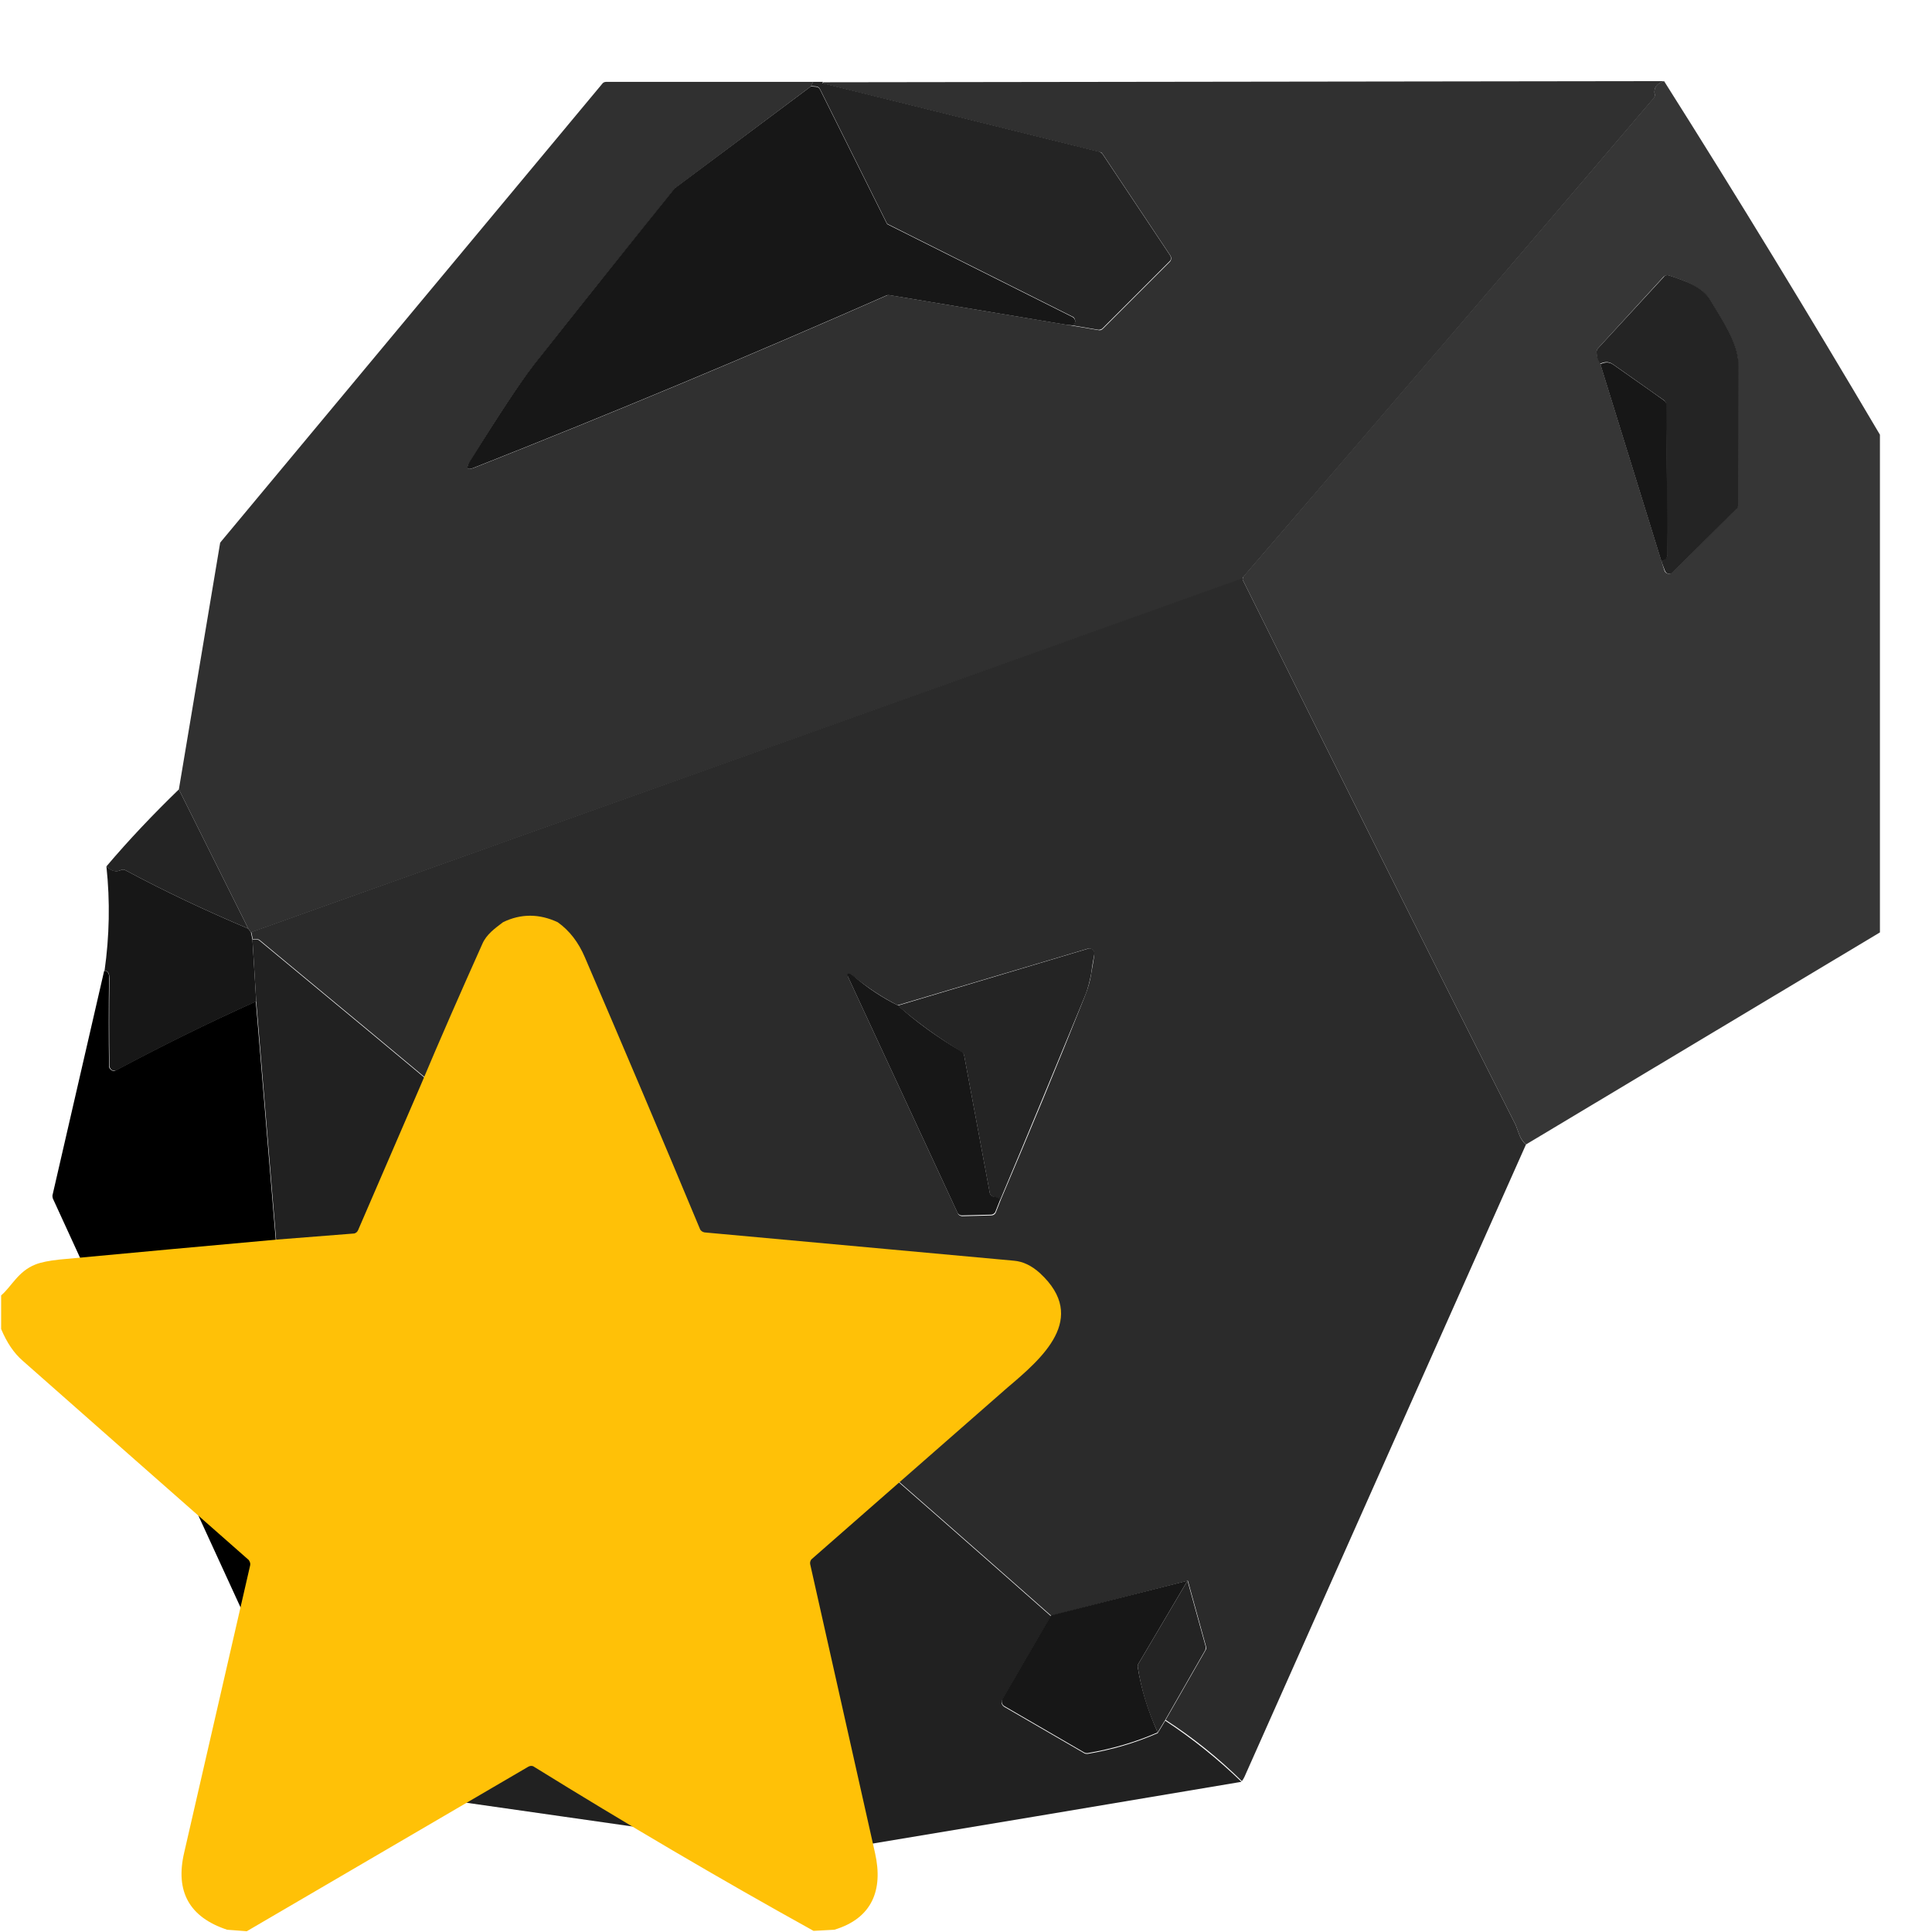
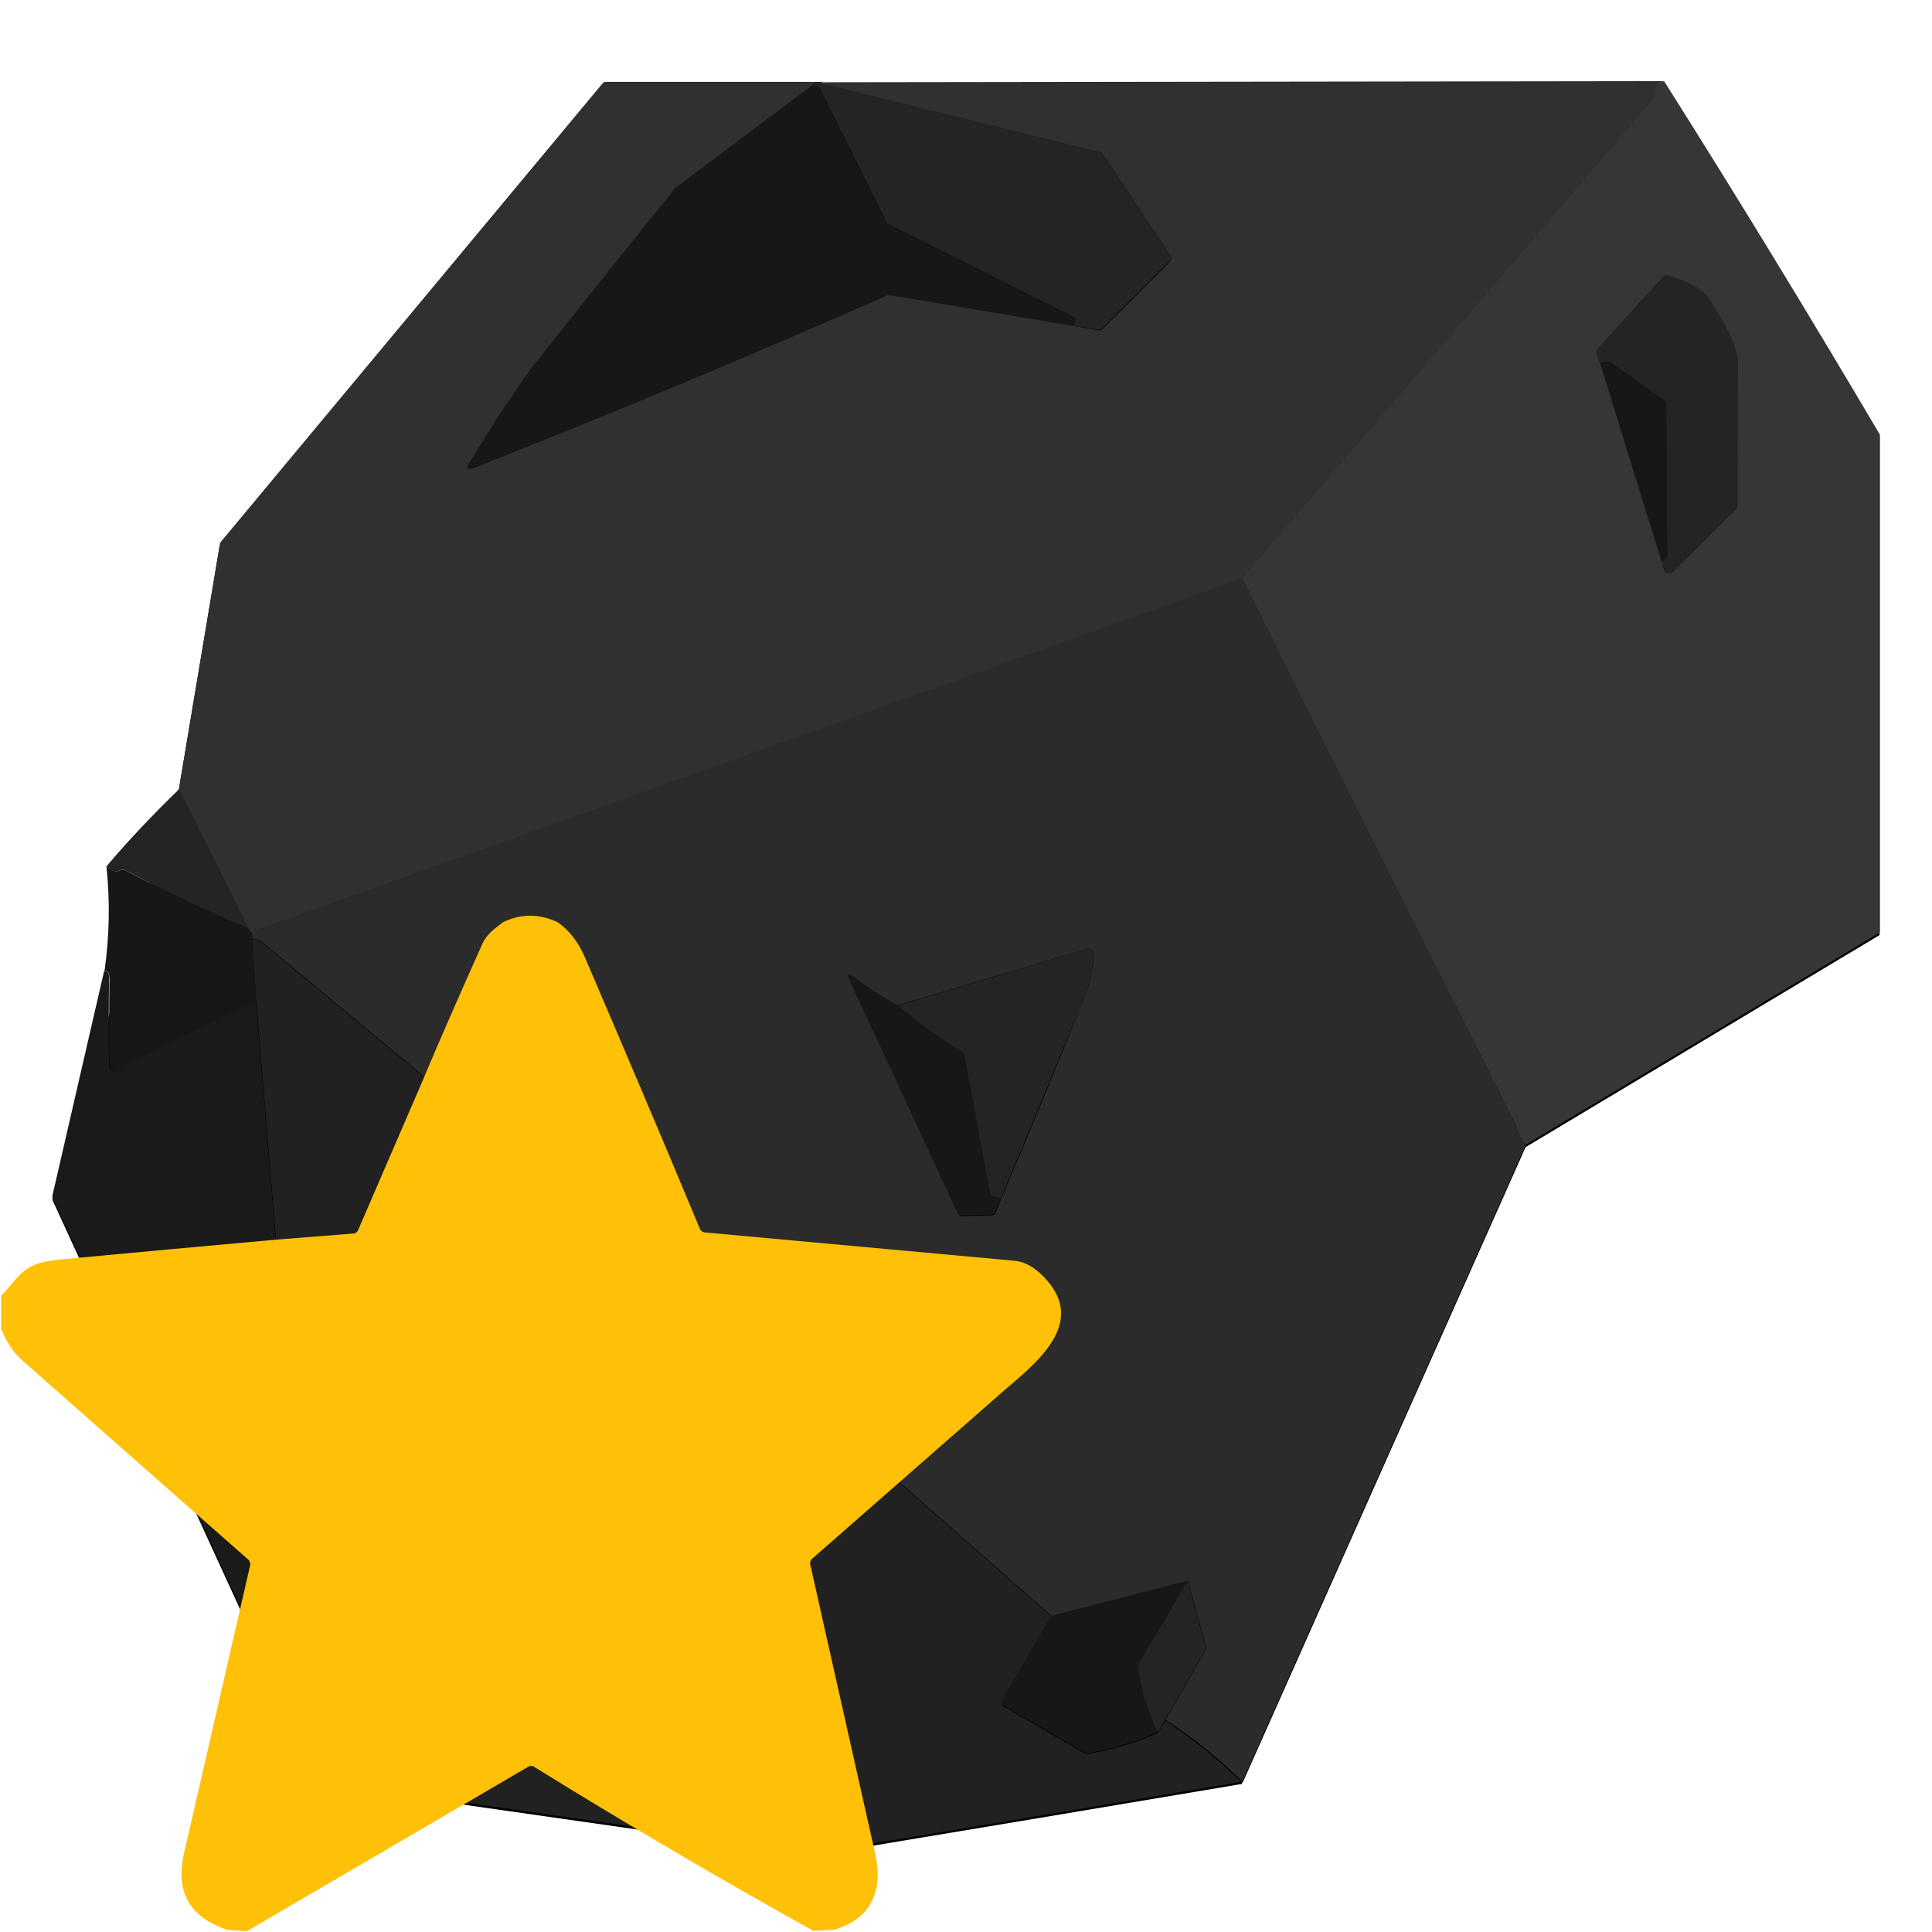
<svg xmlns="http://www.w3.org/2000/svg" version="1.1" id="Capa_1" x="0px" y="0px" viewBox="0 0 512 512" style="enable-background:new 0 0 512 512;" xml:space="preserve">
  <style type="text/css">
- 	.st0{fill:#303030;}
- 	.st1{fill:#242424;}
- 	.st2{fill:#363636;}
- 	.st3{fill:#171717;}
+ 	.st0{fill:#242424;}
+ 	.st1{fill:#171717;}
+ 	.st2{fill:#303030;}
+ 	.st3{fill:#363636;}
	.st4{fill:#2B2B2B;}
	.st5{fill:#212121;}
- 	.st6{fill:#FFC107;}
+ 	.st6{fill:#1A1A1A;}
+ 	.st7{fill:#FFC107;}
</style>
-   <path class="st0" d="M215.5,21.7l-0.6,1.2L179,49.8c-0.1,0.1-0.2,0.1-0.2,0.2c-12.8,15.9-25.3,31.5-37.2,46.6  c-3.5,4.5-9.2,13-17.1,25.8c-1.1,1.8-0.7,2.3,1.3,1.5c36.7-14.5,73.1-29.7,109.2-45.6c0.2-0.1,0.5-0.1,0.7-0.1l47.2,7.9l8.3,1.4  c0.4,0.1,0.8-0.1,1.1-0.4l17.7-17.7c0.4-0.4,0.5-1.1,0.2-1.6l-18-27c-0.2-0.3-0.4-0.5-0.8-0.5l-73.1-18.1c-0.1,0-0.2-0.1-0.2-0.2  c0,0,0,0,0,0l0.1-0.2L441,21.5c-2,0.7-2.8,1.8-2.5,3.5c0.1,0.4,0,0.8-0.3,1.1c-36.1,42.4-72.3,84.6-108.7,126.8  c-0.2,0.2-0.2,0.5-0.2,0.8l-0.3-0.1c-0.1,0-0.2,0-0.3,0L66.5,247.1l-0.7-1l-18.4-36.9l10.9-65.1c0-0.2,0.1-0.4,0.3-0.6L159.6,22.2  c0.2-0.3,0.6-0.5,1-0.5L215.5,21.7z" />
-   <path class="st1" d="M215.5,21.7h2.6l-0.1,0.2c0,0.1,0,0.2,0.1,0.2c0,0,0,0,0.1,0l73.1,18.1c0.3,0.1,0.6,0.3,0.8,0.5l18,27  c0.3,0.5,0.3,1.2-0.2,1.6l-17.7,17.7c-0.3,0.3-0.7,0.4-1.1,0.4l-8.3-1.4c1.6,0.2,2.3-0.2,2.1-1.2c-0.1-0.4-0.3-0.8-0.7-0.9  l-48.7-24.4c-0.3-0.1-0.5-0.3-0.6-0.6l-17.6-35.3c-0.2-0.4-0.6-0.7-1.1-0.7l-1.3-0.1L215.5,21.7z" />
-   <path class="st2" d="M441,21.5c19.6,31,38.6,62.2,57.2,93.7v131.9l-93.8,56.2c-0.8-0.7-1.3-1.5-1.7-2.4c-0.6-1.7-1-2.6-1-2.7  c-24.3-48.1-48.4-96.3-72.4-144.6c0-0.2,0.1-0.6,0.2-0.8c36.3-42.2,72.6-84.4,108.7-126.8c0.3-0.3,0.4-0.7,0.3-1.1  C438.2,23.3,439,22.1,441,21.5z M424.1,96.4l16.2,52.3l0.8,2.5c0.2,0.7,1,1,1.6,0.8c0.2-0.1,0.4-0.2,0.5-0.3l16.9-16.8  c0.2-0.2,0.4-0.6,0.4-0.9c0-12.5,0-25,0.1-37.5c0-5.6-4.5-12.1-7.3-16.8c-2.3-3.8-7-5.3-11-6.7c-0.5-0.2-1,0-1.4,0.3l-17.5,19.1  c-0.2,0.3-0.3,0.6-0.3,0.9C423.2,94.5,423.5,95.5,424.1,96.4z" />
-   <path class="st3" d="M214.9,22.9l1.3,0.1c0.5,0,0.9,0.3,1.1,0.7L234.9,59c0.1,0.3,0.3,0.5,0.6,0.6L284.2,84c0.4,0.2,0.6,0.5,0.7,0.9  c0.2,1-0.5,1.4-2.1,1.2l-47.2-7.9c-0.3,0-0.5,0-0.7,0.1c-36.1,15.9-72.5,31.1-109.2,45.6c-1.9,0.8-2.3,0.3-1.3-1.5  c7.9-12.7,13.6-21.3,17.1-25.8c12-15.2,24.4-30.7,37.2-46.6c0.1-0.1,0.1-0.2,0.2-0.2L214.9,22.9z" />
-   <path class="st1" d="M440.3,148.8l1-0.7c0.3-0.2,0.6-0.6,0.5-1.1l-0.3-39.9c0-0.4-0.2-0.8-0.5-1c-4.2-3-8.8-6.2-13.6-9.6  c-1.2-0.8-2.2-0.6-3.4-0.1c-0.6-0.9-0.9-1.9-0.9-3.1c0-0.3,0.1-0.7,0.3-0.9L441,73.3c0.3-0.4,0.9-0.5,1.4-0.3c4,1.4,8.7,2.8,11,6.7  c2.8,4.7,7.3,11.2,7.3,16.8c0,12.5-0.1,25-0.1,37.5c0,0.3-0.1,0.7-0.4,0.9l-16.9,16.8c-0.5,0.5-1.3,0.5-1.8,0  c-0.1-0.1-0.2-0.3-0.3-0.5L440.3,148.8z" />
-   <path class="st3" d="M440.3,148.8l-16.2-52.3c1.2-0.5,2.2-0.7,3.4,0.1c4.8,3.4,9.3,6.5,13.6,9.6c0.3,0.2,0.5,0.6,0.5,1l0.3,39.9  c0,0.4-0.2,0.8-0.5,1.1L440.3,148.8z" />
-   <path class="st4" d="M329.3,153.6c24,48.3,48.1,96.5,72.4,144.6c0,0.1,0.4,1,1,2.7c0.4,0.9,0.9,1.8,1.7,2.4  c-24.8,55.6-49.5,111.2-74.3,166.9c-0.4,1-0.8,1.6-1,1.8c-6.2-6.1-12.9-11.5-20.2-16.2l10.6-18.5c0.2-0.3,0.2-0.7,0.1-1l-4.8-17.4  l-36.2,9.3c-79.5-70.3-123.8-107.9-209.7-179c-0.2-0.2-0.5-0.3-0.8-0.3h-1.1l-0.4-1.9l262.2-93.6c0.1,0,0.2,0,0.3,0L329.3,153.6z   M237.9,266.4c-3.8-1.9-7.8-4.5-11.9-7.8c-0.2-0.2-0.4-0.3-0.6-0.3c-0.7-0.2-0.9,0-0.6,0.7l29,62.5c0.2,0.5,0.7,0.8,1.2,0.8l7.7-0.2  c0.5,0,1-0.3,1.2-0.8l1.3-3.3c7.6-17.9,15.1-35.9,22.3-54c0.8-2,1.4-4,1.7-6.1c0.3-1.7,0.6-3.3,0.8-5c0.1-0.7-0.4-1.4-1.1-1.5  c-0.2,0-0.4,0-0.6,0L237.9,266.4z" />
-   <path class="st1" d="M47.4,209.2l18.4,36.9c-11.1-4.7-22-9.8-32.6-15.5c-0.4-0.2-0.8-0.2-1.2,0c-1.3,0.6-2.5,0.3-3.8-1  C34.3,222.4,40.7,215.7,47.4,209.2z" />
-   <path class="st3" d="M28.2,229.6c1.3,1.2,2.5,1.6,3.8,1c0.4-0.2,0.8-0.2,1.2,0c10.6,5.7,21.5,10.8,32.6,15.5l0.7,1l0.4,1.9l1,16.4  c-12.7,5.7-25,11.8-37,18.2c-0.6,0.3-1.4,0.1-1.7-0.5c-0.1-0.2-0.2-0.4-0.2-0.6c-0.1-7.7-0.1-15.5,0-23.2c0-1.4-0.4-2.1-1.3-2  C29,248.1,29.2,238.9,28.2,229.6z" />
+   <path d="M83.4,469.6c0.4,2.1,1.3,3.2,2.7,3.4c42,6,83.9,12,125.9,18c2.9,0.4,5.8,0.4,8.7-0.1c36.1-6,72.1-12,108.2-18.1  c-3.1-3-6.3-5.8-9.7-8.5l0.2,0c3.3,2.7,6.4,5.6,9.5,8.6c0.2-0.2,0.7-1,1.1-2c24.8-55.7,49.5-111.3,74.3-166.9l93.8-56.2V115.8  c-18.6-31.5-37.6-62.7-57.2-93.7l-222.8,0.3l-57.6-0.1c-0.4,0-0.8,0.2-1,0.5l-101,121.3c-0.2,0.2-0.3,0.4-0.3,0.6l-10.9,65.1  l0.2,0.3l-0.1,0.3c0-0.2-0.1-0.4-0.1-0.6L13.9,317.4c0,0.2,0,0.5,0.1,0.8L83.4,469.6 M438.4,25.6c0-0.1,0-0.1,0-0.2  C438.4,25.4,438.4,25.4,438.4,25.6C438.4,25.5,438.4,25.5,438.4,25.6z" />
+   <path class="st0" d="M215.5,21.7h2.6l-0.1,0.2c0,0.1,0,0.2,0.1,0.2c0,0,0,0,0.1,0l73.1,18.1c0.3,0.1,0.6,0.3,0.8,0.5l18,27  c0.3,0.5,0.3,1.2-0.2,1.6L292.2,87c-0.3,0.3-0.7,0.4-1.1,0.4l-8.3-1.4c1.6,0.2,2.3-0.2,2.1-1.2c-0.1-0.4-0.3-0.8-0.7-0.9l-48.7-24.4  c-0.3-0.1-0.5-0.3-0.6-0.6l-17.6-35.3c-0.2-0.4-0.6-0.7-1.1-0.7l-1.3-0.1L215.5,21.7z" />
+   <path class="st1" d="M214.9,22.9l1.3,0.1c0.5,0,0.9,0.3,1.1,0.7L234.9,59c0.1,0.3,0.3,0.5,0.6,0.6L284.2,84c0.4,0.2,0.6,0.5,0.7,0.9  c0.2,1-0.5,1.4-2.1,1.2l-47.2-7.9c-0.3,0-0.5,0-0.7,0.1c-36.1,15.9-72.5,31.1-109.2,45.6c-1.9,0.8-2.3,0.3-1.3-1.5  c7.9-12.7,13.6-21.3,17.1-25.8c12-15.2,24.4-30.7,37.2-46.6c0.1-0.1,0.1-0.2,0.2-0.2L214.9,22.9z" />
+   <path class="st0" d="M440.3,148.8l1-0.7c0.3-0.2,0.6-0.6,0.5-1.1l-0.3-39.9c0-0.4-0.2-0.8-0.5-1c-4.2-3-8.8-6.2-13.6-9.6  c-1.2-0.8-2.2-0.6-3.4-0.1c-0.6-0.9-0.9-1.9-0.9-3.1c0-0.3,0.1-0.7,0.3-0.9L441,73.3c0.3-0.4,0.9-0.5,1.4-0.3c4,1.4,8.7,2.8,11,6.7  c2.8,4.7,7.3,11.2,7.3,16.8c0,12.5-0.1,25-0.1,37.5c0,0.3-0.1,0.7-0.4,0.9l-16.9,16.8c-0.5,0.5-1.3,0.5-1.8,0  c-0.1-0.1-0.2-0.3-0.3-0.5L440.3,148.8z" />
+   <path class="st1" d="M440.3,148.8l-16.2-52.3c1.2-0.5,2.2-0.7,3.4,0.1c4.8,3.4,9.3,6.5,13.6,9.6c0.3,0.2,0.5,0.6,0.5,1l0.3,39.9  c0,0.4-0.2,0.8-0.5,1.1L440.3,148.8z" />
+   <path class="st0" d="M47.4,209.2l18.4,36.9c-11.1-4.7-22-9.8-32.6-15.5c-0.4-0.2-0.8-0.2-1.2,0c-1.3,0.6-2.5,0.3-3.8-1  C34.3,222.4,40.7,215.7,47.4,209.2z" />
+   <path class="st1" d="M28.2,229.6c1.3,1.2,2.5,1.6,3.8,1c0.4-0.2,0.8-0.2,1.2,0c10.6,5.7,21.5,10.8,32.6,15.5l0.7,1l0.4,1.9l1,16.4  c-12.7,5.7-25,11.8-37,18.2c-0.6,0.3-1.4,0.1-1.7-0.5c-0.1-0.2-0.2-0.4-0.2-0.6c-0.1-7.7-0.1-15.5,0-23.2c0-1.4-0.4-2.1-1.3-2  C29,248.1,29.2,238.9,28.2,229.6z" />
+   <path class="st0" d="M265.1,317.9c-0.5-0.4-1.1-0.6-1.7-0.7s-1-0.5-1.1-1l-6.8-36.5c-0.1-0.4-0.3-0.7-0.6-0.9  c-6.3-3.8-11.9-7.9-17-12.3l50.5-15.1c0.7-0.2,1.4,0.2,1.6,0.9c0.1,0.2,0.1,0.4,0,0.6c-0.3,1.6-0.6,3.3-0.8,5  c-0.4,2.1-0.9,4.2-1.7,6.1C280.1,281.9,272.7,299.9,265.1,317.9z" />
+   <path class="st1" d="M237.9,266.4c5,4.5,10.7,8.6,17,12.3c0.3,0.2,0.5,0.5,0.6,0.9l6.8,36.5c0.1,0.6,0.6,1,1.1,1  c0.7,0.1,1.2,0.3,1.7,0.7l-1.3,3.3c-0.2,0.5-0.7,0.8-1.2,0.8l-7.7,0.2c-0.5,0-1-0.3-1.2-0.8l-29-62.5c-0.3-0.7-0.1-0.9,0.6-0.7  c0.2,0.1,0.4,0.2,0.6,0.3C230,261.9,234,264.5,237.9,266.4z" />
+   <path class="st1" d="M314.7,418.9l-13,22c-0.2,0.3-0.2,0.5-0.2,0.8c0.9,5.8,2.7,11.6,5.3,17.4c-5.9,2.6-12.2,4.4-18.6,5.5  c-0.3,0-0.6,0-0.9-0.2l-21.2-12.3c-0.6-0.4-0.8-1.2-0.5-1.8l12.9-22.2L314.7,418.9z" />
+   <path class="st0" d="M314.7,418.9l4.8,17.4c0.1,0.3,0,0.7-0.1,1l-10.6,18.5l-2,3.3c-2.7-5.8-4.4-11.5-5.3-17.4c0-0.3,0-0.6,0.2-0.8  L314.7,418.9z" />
+   <path class="st2" d="M215.5,21.7l-0.6,1.2L179,49.8c-0.1,0.1-0.2,0.1-0.2,0.2c-12.8,15.9-25.3,31.5-37.2,46.6  c-3.5,4.5-9.2,13-17.1,25.8c-1.1,1.8-0.7,2.3,1.3,1.5c36.7-14.5,73.1-29.7,109.2-45.6c0.2-0.1,0.5-0.1,0.7-0.1l47.2,7.9l8.3,1.4  c0.4,0.1,0.8-0.1,1.1-0.4L310,69.4c0.4-0.4,0.5-1.1,0.2-1.6l-18-27c-0.2-0.3-0.4-0.5-0.8-0.5l-73.1-18.1c-0.1,0-0.2-0.1-0.2-0.2l0,0  l0.1-0.2L441,21.5c-2,0.7-2.8,1.8-2.5,3.5c0.1,0.4,0,0.8-0.3,1.1c-36.1,42.4-72.3,84.6-108.7,126.8c-0.2,0.2-0.2,0.5-0.2,0.8  l-0.3-0.1c-0.1,0-0.2,0-0.3,0L66.5,247.1l-0.7-1l-18.4-36.9l10.9-65.1c0-0.2,0.1-0.4,0.3-0.6l101-121.3c0.2-0.3,0.6-0.5,1-0.5  C160.6,21.7,215.5,21.7,215.5,21.7z" />
+   <path class="st3" d="M441,21.5c19.6,31,38.6,62.2,57.2,93.7v131.9l-93.8,56.2c-0.8-0.7-1.3-1.5-1.7-2.4c-0.6-1.7-1-2.6-1-2.7  c-24.3-48.1-48.4-96.3-72.4-144.6c0-0.2,0.1-0.6,0.2-0.8c36.3-42.2,72.6-84.4,108.7-126.8c0.3-0.3,0.4-0.7,0.3-1.1  C438.2,23.3,439,22.1,441,21.5z M424.1,96.4l16.2,52.3l0.8,2.5c0.2,0.7,1,1,1.6,0.8c0.2-0.1,0.4-0.2,0.5-0.3l16.9-16.8  c0.2-0.2,0.4-0.6,0.4-0.9c0-12.5,0-25,0.1-37.5c0-5.6-4.5-12.1-7.3-16.8c-2.3-3.8-7-5.3-11-6.7c-0.5-0.2-1,0-1.4,0.3l-17.5,19.1  c-0.2,0.3-0.3,0.6-0.3,0.9C423.2,94.5,423.5,95.5,424.1,96.4z" />
+   <path class="st4" d="M329.3,153.6c24,48.3,48.1,96.5,72.4,144.6c0,0.1,0.4,1,1,2.7c0.4,0.9,0.9,1.8,1.7,2.4  c-24.8,55.6-49.5,111.2-74.3,166.9c-0.4,1-0.8,1.6-1,1.8c-6.2-6.1-12.9-11.5-20.2-16.2l10.6-18.5c0.2-0.3,0.2-0.7,0.1-1l-4.8-17.4  l-36.2,9.3c-79.5-70.3-123.8-107.9-209.7-179c-0.2-0.2-0.5-0.3-0.8-0.3H67l-0.4-1.9l262.2-93.6c0.1,0,0.2,0,0.3,0L329.3,153.6z   M237.9,266.4c-3.8-1.9-7.8-4.5-11.9-7.8c-0.2-0.2-0.4-0.3-0.6-0.3c-0.7-0.2-0.9,0-0.6,0.7l29,62.5c0.2,0.5,0.7,0.8,1.2,0.8l7.7-0.2  c0.5,0,1-0.3,1.2-0.8l1.3-3.3c7.6-17.9,15.1-35.9,22.3-54c0.8-2,1.4-4,1.7-6.1c0.3-1.7,0.6-3.3,0.8-5c0.1-0.7-0.4-1.4-1.1-1.5  c-0.2,0-0.4,0-0.6,0L237.9,266.4z" />
  <path class="st5" d="M66.9,249H68c0.3,0,0.6,0.1,0.8,0.3c85.9,71.1,130.2,108.7,209.7,179l-12.9,22.2c-0.4,0.6-0.1,1.4,0.5,1.8  l21.2,12.3c0.3,0.2,0.6,0.2,0.9,0.2c6.5-1.1,12.7-2.9,18.6-5.5l2-3.3c7.3,4.8,14,10.2,20.2,16.2c-36.1,6.1-72.1,12.1-108.2,18.1  c-2.9,0.5-5.8,0.5-8.7,0.1c-42-6-83.9-12-125.9-18c-1.4-0.2-2.3-1.3-2.7-3.4c0-0.8,0.2-1.3,0.7-1.5c0.3-0.2,0.5-0.5,0.5-0.8  L67.9,265.4L66.9,249z" />
-   <path class="st1" d="M265.1,317.9c-0.5-0.4-1.1-0.6-1.7-0.7c-0.6-0.1-1-0.5-1.1-1l-6.8-36.5c-0.1-0.4-0.3-0.7-0.6-0.9  c-6.3-3.8-11.9-7.9-17-12.3l50.5-15.1c0.7-0.2,1.4,0.2,1.6,0.9c0.1,0.2,0.1,0.4,0,0.6c-0.3,1.6-0.6,3.3-0.8,5  c-0.4,2.1-0.9,4.2-1.7,6.1C280.1,281.9,272.7,299.9,265.1,317.9z" />
-   <path d="M27.6,257.3c0.9-0.1,1.4,0.6,1.3,2c-0.1,7.7-0.1,15.5,0,23.2c0,0.7,0.6,1.3,1.3,1.3c0.2,0,0.4-0.1,0.6-0.2  c12-6.4,24.3-12.5,37-18.2l16.8,201.1c0,0.3-0.2,0.7-0.5,0.8c-0.5,0.2-0.7,0.8-0.7,1.5L14,317.6c-0.1-0.3-0.1-0.6-0.1-0.8  L27.6,257.3z" />
-   <path class="st3" d="M237.9,266.4c5,4.5,10.7,8.6,17,12.3c0.3,0.2,0.5,0.5,0.6,0.9l6.8,36.5c0.1,0.6,0.6,1,1.1,1  c0.7,0.1,1.2,0.3,1.7,0.7l-1.3,3.3c-0.2,0.5-0.7,0.8-1.2,0.8l-7.7,0.2c-0.5,0-1-0.3-1.2-0.8l-29-62.5c-0.3-0.7-0.1-0.9,0.6-0.7  c0.2,0.1,0.4,0.2,0.6,0.3C230,261.9,234,264.5,237.9,266.4z" />
-   <path class="st3" d="M314.7,418.9l-13,22c-0.2,0.3-0.2,0.5-0.2,0.8c0.9,5.8,2.7,11.6,5.3,17.4c-5.9,2.6-12.2,4.4-18.6,5.5  c-0.3,0-0.6,0-0.9-0.2l-21.2-12.3c-0.6-0.4-0.8-1.2-0.5-1.8l12.9-22.2L314.7,418.9z" />
-   <path class="st1" d="M314.7,418.9l4.8,17.4c0.1,0.3,0,0.7-0.1,1l-10.6,18.5l-2,3.3c-2.7-5.8-4.4-11.5-5.3-17.4c0-0.3,0-0.6,0.2-0.8  L314.7,418.9z" />
-   <path class="st6" d="M147.8,244.4c3.1,2.2,5.5,5.3,7.2,9.3c10.3,24,20.5,48,30.5,72c0.2,0.5,0.7,0.8,1.2,0.9c27.3,2.5,54.6,5,82,7.5  c2.4,0.2,4.7,1.3,6.9,3.3c13,12,0.5,22.6-8.7,30.4l-51.7,45.3c-0.4,0.3-0.6,0.9-0.5,1.4c5.8,25.7,11.5,51.3,17.2,76.6  c2.2,9.8-0.8,17.3-10.8,20.3l-5.5,0.3c-25.1-13.9-49.7-28.4-74.1-43.5c-0.4-0.3-1-0.3-1.5,0l-74.6,43.6l-5.2-0.4  c-10-3.3-13.8-10.1-11.4-20.4c5.8-25.2,11.6-50.6,17.5-76.2c0.1-0.5-0.1-1-0.4-1.4C45.8,395.7,25.8,378.1,6,360.6  c-2.3-2-4.2-4.8-5.7-8.4v-8.9c2.8-2.4,4.5-6.4,9.1-8.2c1.5-0.6,3.6-1,6.3-1.3c19.4-1.8,38.6-3.6,57.7-5.3l20.3-1.6  c0.5,0,1-0.4,1.2-0.9l16.5-38.2c5.3-12.6,10.8-25.1,16.4-37.6c1.1-2.6,3.4-4.2,5.5-5.8C138,242.1,142.9,242.1,147.8,244.4z" />
+   <path class="st6" d="M27.6,257.3c0.9-0.1,1.4,0.6,1.3,2c-0.1,7.7-0.1,15.5,0,23.2c0,0.7,0.6,1.3,1.3,1.3c0.2,0,0.4-0.1,0.6-0.2  c12-6.4,24.3-12.5,37-18.2l16.8,201.1c0,0.3-0.2,0.7-0.5,0.8c-0.5,0.2-0.7,0.8-0.7,1.5L14,317.6c-0.1-0.3-0.1-0.6-0.1-0.8  L27.6,257.3z" />
+   <path class="st7" d="M147.8,244.4c3.1,2.2,5.5,5.3,7.2,9.3c10.3,24,20.5,48,30.5,72c0.2,0.5,0.7,0.8,1.2,0.9c27.3,2.5,54.6,5,82,7.5  c2.4,0.2,4.7,1.3,6.9,3.3c13,12,0.5,22.6-8.7,30.4l-51.7,45.3c-0.4,0.3-0.6,0.9-0.5,1.4c5.8,25.7,11.5,51.3,17.2,76.6  c2.2,9.8-0.8,17.3-10.8,20.3l-5.5,0.3c-25.1-13.9-49.7-28.4-74.1-43.5c-0.4-0.3-1-0.3-1.5,0l-74.6,43.6l-5.2-0.4  c-10-3.3-13.8-10.1-11.4-20.4c5.8-25.2,11.6-50.6,17.5-76.2c0.1-0.5-0.1-1-0.4-1.4C45.8,395.7,25.8,378.1,6,360.6  c-2.3-2-4.2-4.8-5.7-8.4v-8.9c2.8-2.4,4.5-6.4,9.1-8.2c1.5-0.6,3.6-1,6.3-1.3c19.4-1.8,38.6-3.6,57.7-5.3l20.3-1.6  c0.5,0,1-0.4,1.2-0.9l16.5-38.2c5.3-12.6,10.8-25.1,16.4-37.6c1.1-2.6,3.4-4.2,5.5-5.8C138,242.1,142.9,242.1,147.8,244.4z" />
</svg>
